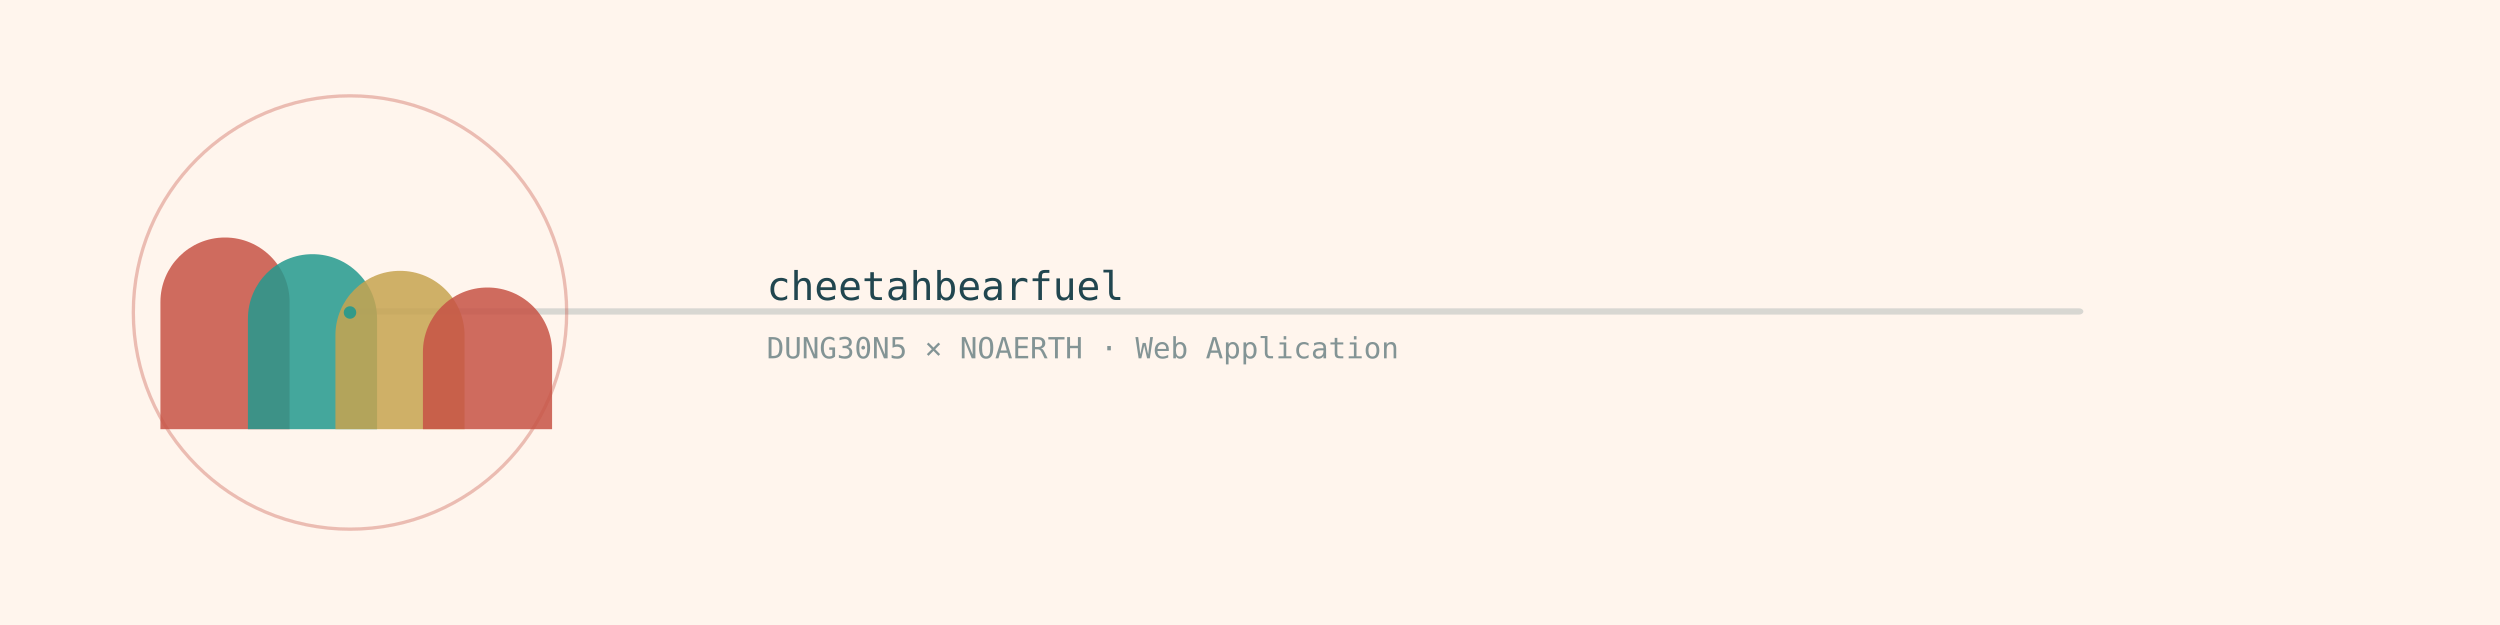
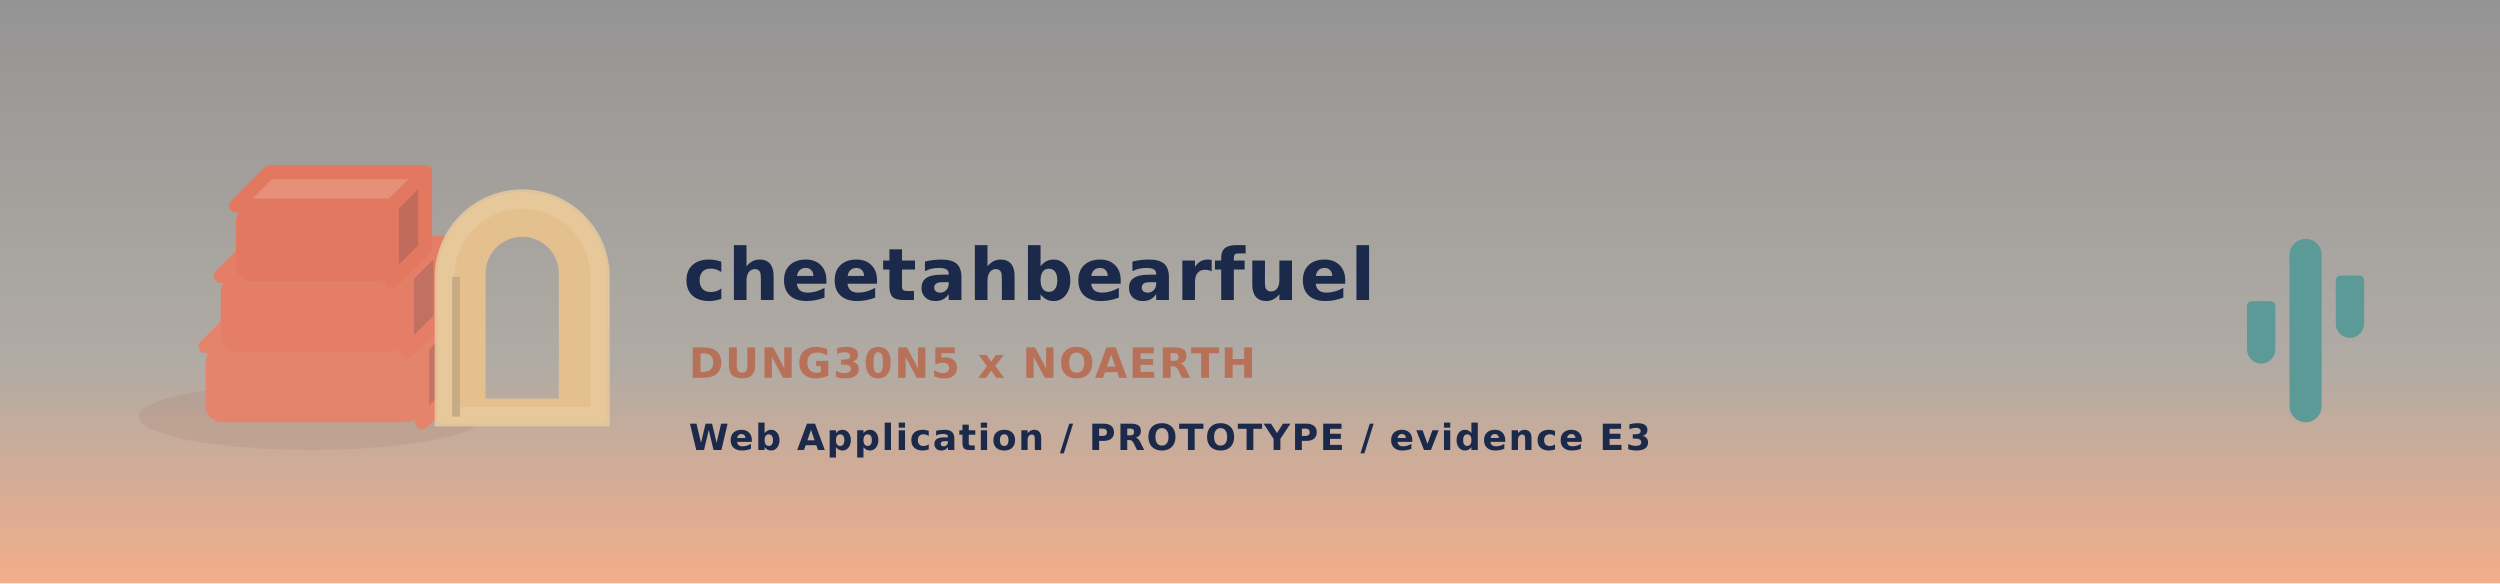
- <svg xmlns="http://www.w3.org/2000/svg" viewBox="0 0 1200 300" width="1200" height="300" role="img" aria-label="cheetahbearfuel identity object">
-   <rect width="1200" height="300" fill="#fff5ed" />
-   <defs>
-     <linearGradient id="gft" x1="0" y1="0" x2="1" y2="1">
-       <stop offset="0%" stop-color="#c75346" />
-       <stop offset="100%" stop-color="#24998e" />
-     </linearGradient>
-   </defs>
-   <rect x="168.00" y="148.00" width="832.00" height="3.00" rx="2.00" fill="rgba(9,52,63,0.160)" opacity="1.00" />
-   <path d="M77.00,206.00 L77.00,145.00 A31.00,31.00 0 0 1 139.00,145.00 L139.00,206.00 Z" fill="rgba(199,83,70,0.850)" opacity="1.00" />
-   <path d="M119.00,206.00 L119.00,153.00 A31.00,31.00 0 0 1 181.00,153.00 L181.00,206.00 Z" fill="rgba(36,153,142,0.850)" opacity="1.00" />
-   <path d="M161.00,206.00 L161.00,161.00 A31.00,31.00 0 0 1 223.00,161.00 L223.00,206.00 Z" fill="rgba(199,163,80,0.850)" opacity="1.00" />
-   <path d="M203.00,206.00 L203.00,169.00 A31.00,31.00 0 0 1 265.00,169.00 L265.00,206.00 Z" fill="rgba(199,83,70,0.850)" opacity="1.00" />
+ <svg xmlns="http://www.w3.org/2000/svg" width="900" height="210" viewBox="0 0 900 210" role="img" aria-label="cheetahbearfuel - identity object">
+   <linearGradient id="skyf" x1="0" y1="0" x2="0" y2="1">
+     <stop offset="0" stop-color="#959494" />
+     <stop offset="0.62" stop-color="#b0aba4" />
+     <stop offset="1" stop-color="#f3ad8a" />
+   </linearGradient>
+   <rect width="900" height="210" fill="url(#skyf)" />
+   <rect x="0" y="352" width="900" height="-142" fill="#e9cda3" />
+   <rect x="0" y="352" width="900" height="3" fill="#ebd1a9" />
+   <ellipse cx="112" cy="150" rx="62" ry="12" fill="rgba(138,90,68,0.11)" />
  <g>
-     <circle cx="168.00" cy="150.00" r="104.00" fill="none" stroke="rgba(199,83,70,0.350)" stroke-width="1.60" opacity="1.00" />
-     <animate attributeName="opacity" values="0.25;1.0;0.25" dur="17.4s" begin="0s" repeatCount="indefinite" />
+     <path d="M74,124.67 L152,124.67 L164,112.67 L86,112.67 Z" fill="#e99a82" stroke="#e5846c" stroke-width="5" stroke-linejoin="round" />
+     <path d="M152,124.67 L164,112.67 L164,140 L152,152 Z" fill="#c37566" stroke="#e5846c" stroke-width="5" stroke-linejoin="round" />
+     <rect x="74" y="124.67" width="78" height="27.33" rx="6" fill="#e5846c" />
+     <path d="M79.46,99.33 L146.54,99.33 L158.54,87.33 L91.46,87.33 Z" fill="#e8957d" stroke="#e47e66" stroke-width="5" stroke-linejoin="round" />
+     <path d="M146.54,99.33 L158.54,87.33 L158.54,114.67 L146.54,126.67 Z" fill="#c27061" stroke="#e47e66" stroke-width="5" stroke-linejoin="round" />
+     <rect x="79.46" y="99.33" width="67.08" height="27.33" rx="6" fill="#e47e66" />
+     <path d="M84.92,74 L141.08,74 L153.08,62 L96.92,62 Z" fill="#e79079" stroke="#e37861" stroke-width="5" stroke-linejoin="round" />
+     <path d="M141.08,74 L153.08,62 L153.08,89.33 L141.08,101.33 Z" fill="#c16b5d" stroke="#e37861" stroke-width="5" stroke-linejoin="round" />
+     <rect x="84.92" y="74" width="56.16" height="27.33" rx="6" fill="#e37861" />
+     <animate attributeName="opacity" values="0.72;1;0.72" dur="6s" begin="0s" repeatCount="indefinite" />
  </g>
-   <circle cx="168" cy="150" r="3" fill="rgba(36,153,142,0.900)">
-     <animate attributeName="opacity" values="0.35;0.95;0.35" dur="17.4s" begin="0s" repeatCount="indefinite" />
-   </circle>
-   <text x="368" y="144" font-family="ui-monospace,Menlo,monospace" font-size="19" fill="rgba(9,52,63,0.900)">cheetahbearfuel</text>
-   <text x="368" y="172" font-family="ui-monospace,Menlo,monospace" font-size="14" fill="rgba(9,52,63,0.500)">DUNG30N5 × NOAERTH · Web Application</text>
+   <path d="M160,150 L160,99.68 A28,28 0 0 1 216,99.68 L216,150 Z M172.32,146 L172.32,98.43 A15.68,15.68 0 0 1 203.68,98.43 L203.68,146 Z" fill="#e3c08d" fill-rule="evenodd" stroke="#e3c08d" stroke-width="5" stroke-linejoin="round" />
+   <path d="M160,150 L160,99.68 A28,28 0 0 1 216,99.68 L216,150 Z" fill="none" stroke="#e8c99d" stroke-width="7" stroke-linecap="round" opacity="0.85" />
+   <rect x="162.8" y="99.68" width="2.8" height="50.32" fill="#c7ab84" />
+   <text x="246" y="108" font-family="Verdana,DejaVu Sans,sans-serif" font-size="26" font-weight="700" letter-spacing="0.6" fill="#1b2a4a" text-anchor="start">cheetahbearfuel</text>
+   <text x="248" y="136" font-family="Verdana,DejaVu Sans,sans-serif" font-size="15" font-weight="700" letter-spacing="0.6" fill="#b87159" text-anchor="start">DUNG30N5 x NOAERTH</text>
+   <text x="248" y="162" font-family="Verdana,DejaVu Sans,sans-serif" font-size="13" font-weight="700" letter-spacing="0.6" fill="#1b2a4a" text-anchor="start">Web Application  /  PROTOTYPE  /  evidence E3</text>
+   <rect x="824.22" y="86" width="11.56" height="66" rx="5.78" fill="#5b9a97" />
+   <rect x="808.92" y="108.44" width="10.2" height="22.44" rx="5.1" fill="#5b9a97" />
+   <rect x="808.92" y="108.44" width="10.2" height="6.6" rx="1.7" fill="#5b9a97" />
+   <rect x="840.88" y="99.2" width="10.2" height="22.44" rx="5.1" fill="#5b9a97" />
+   <rect x="840.88" y="99.2" width="10.2" height="6.6" rx="1.7" fill="#5b9a97" />
</svg>
